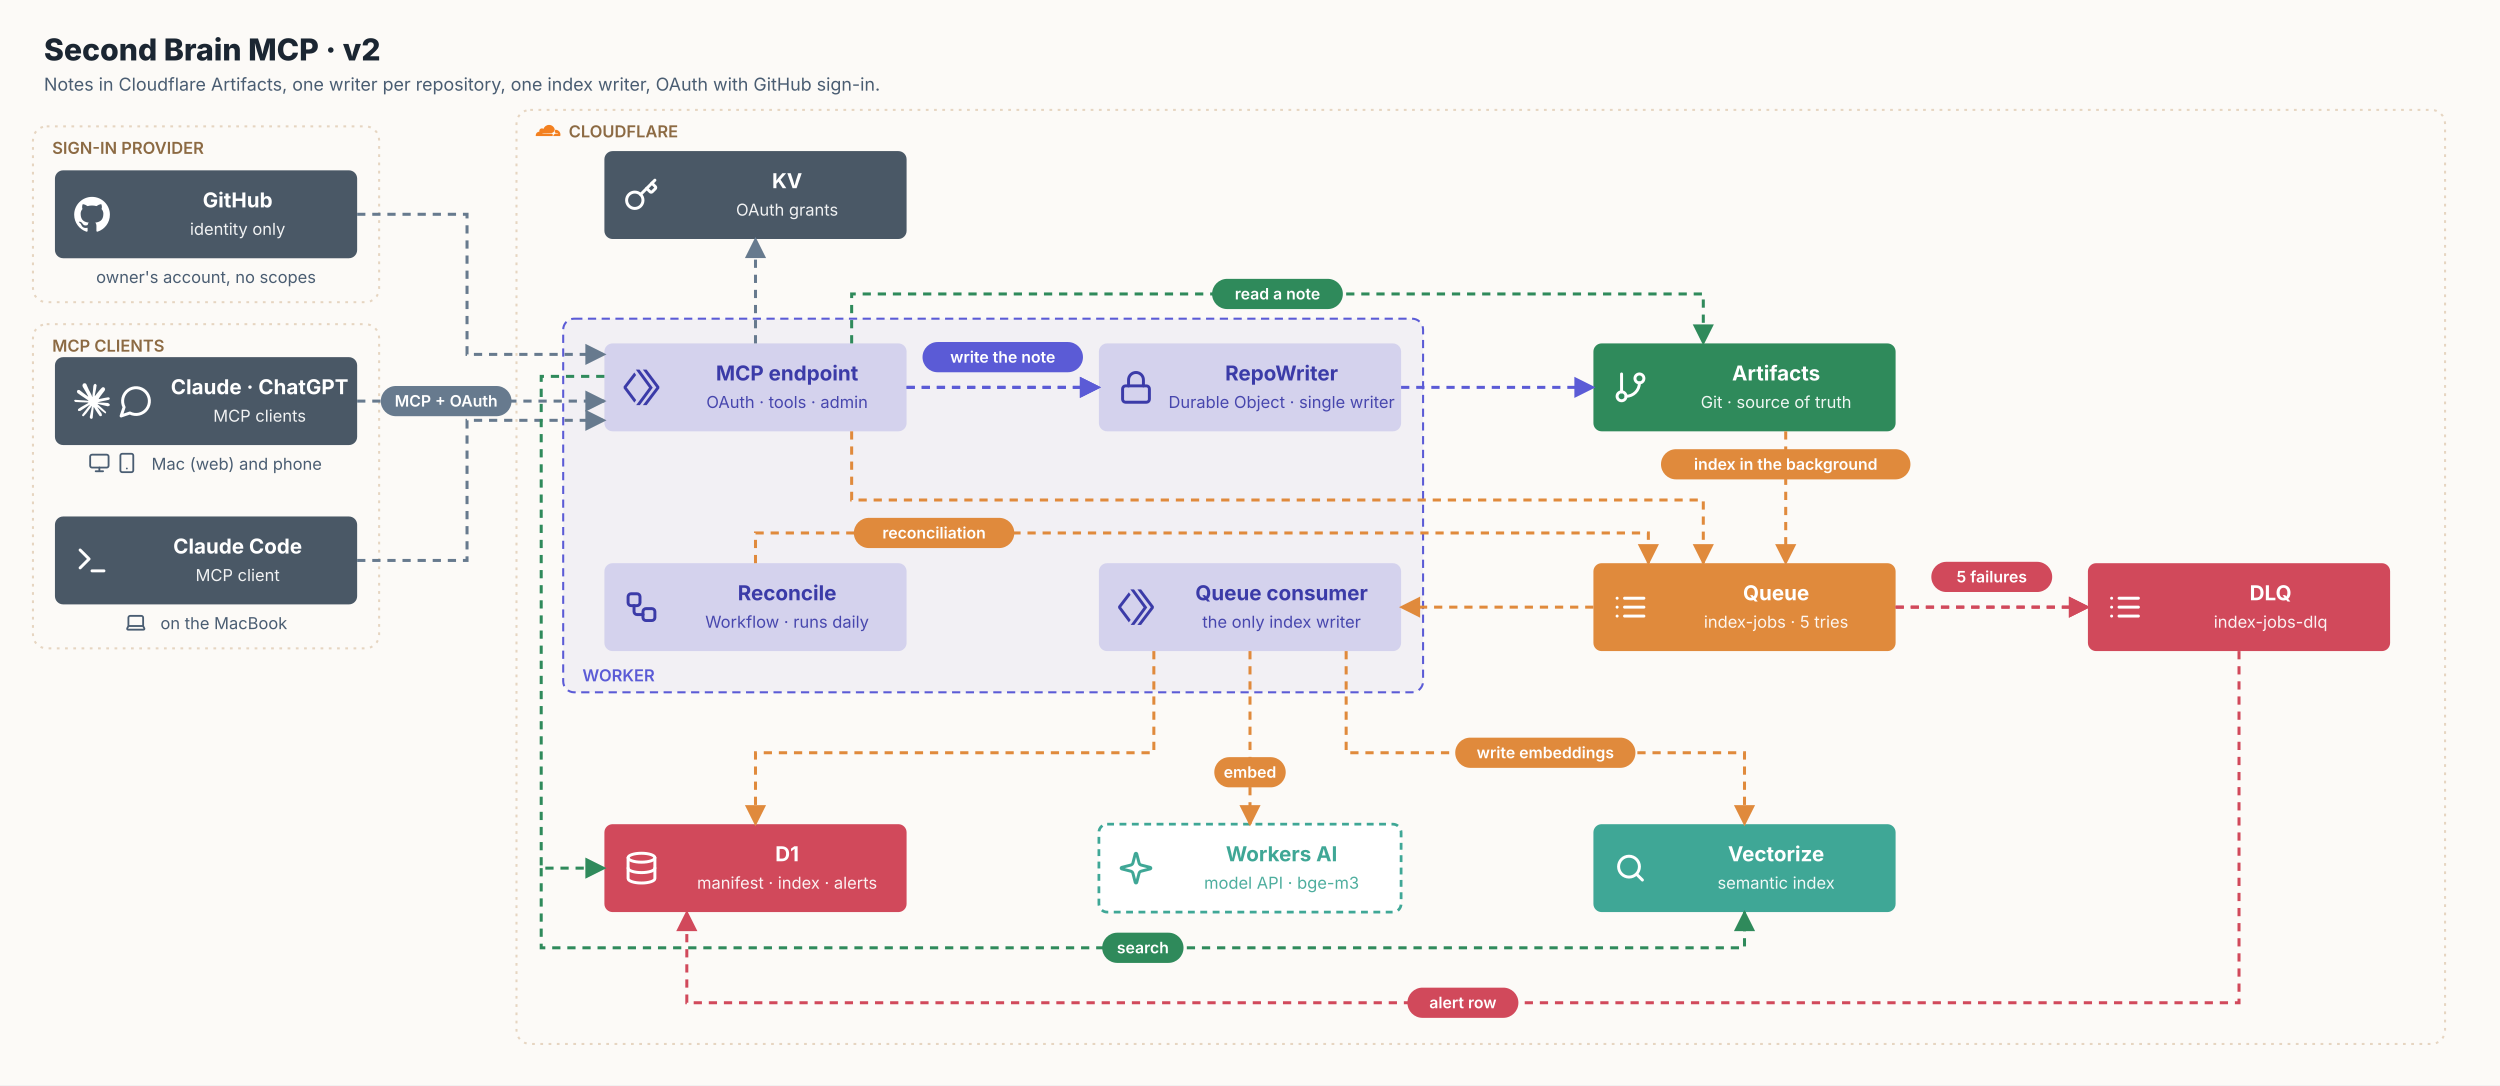
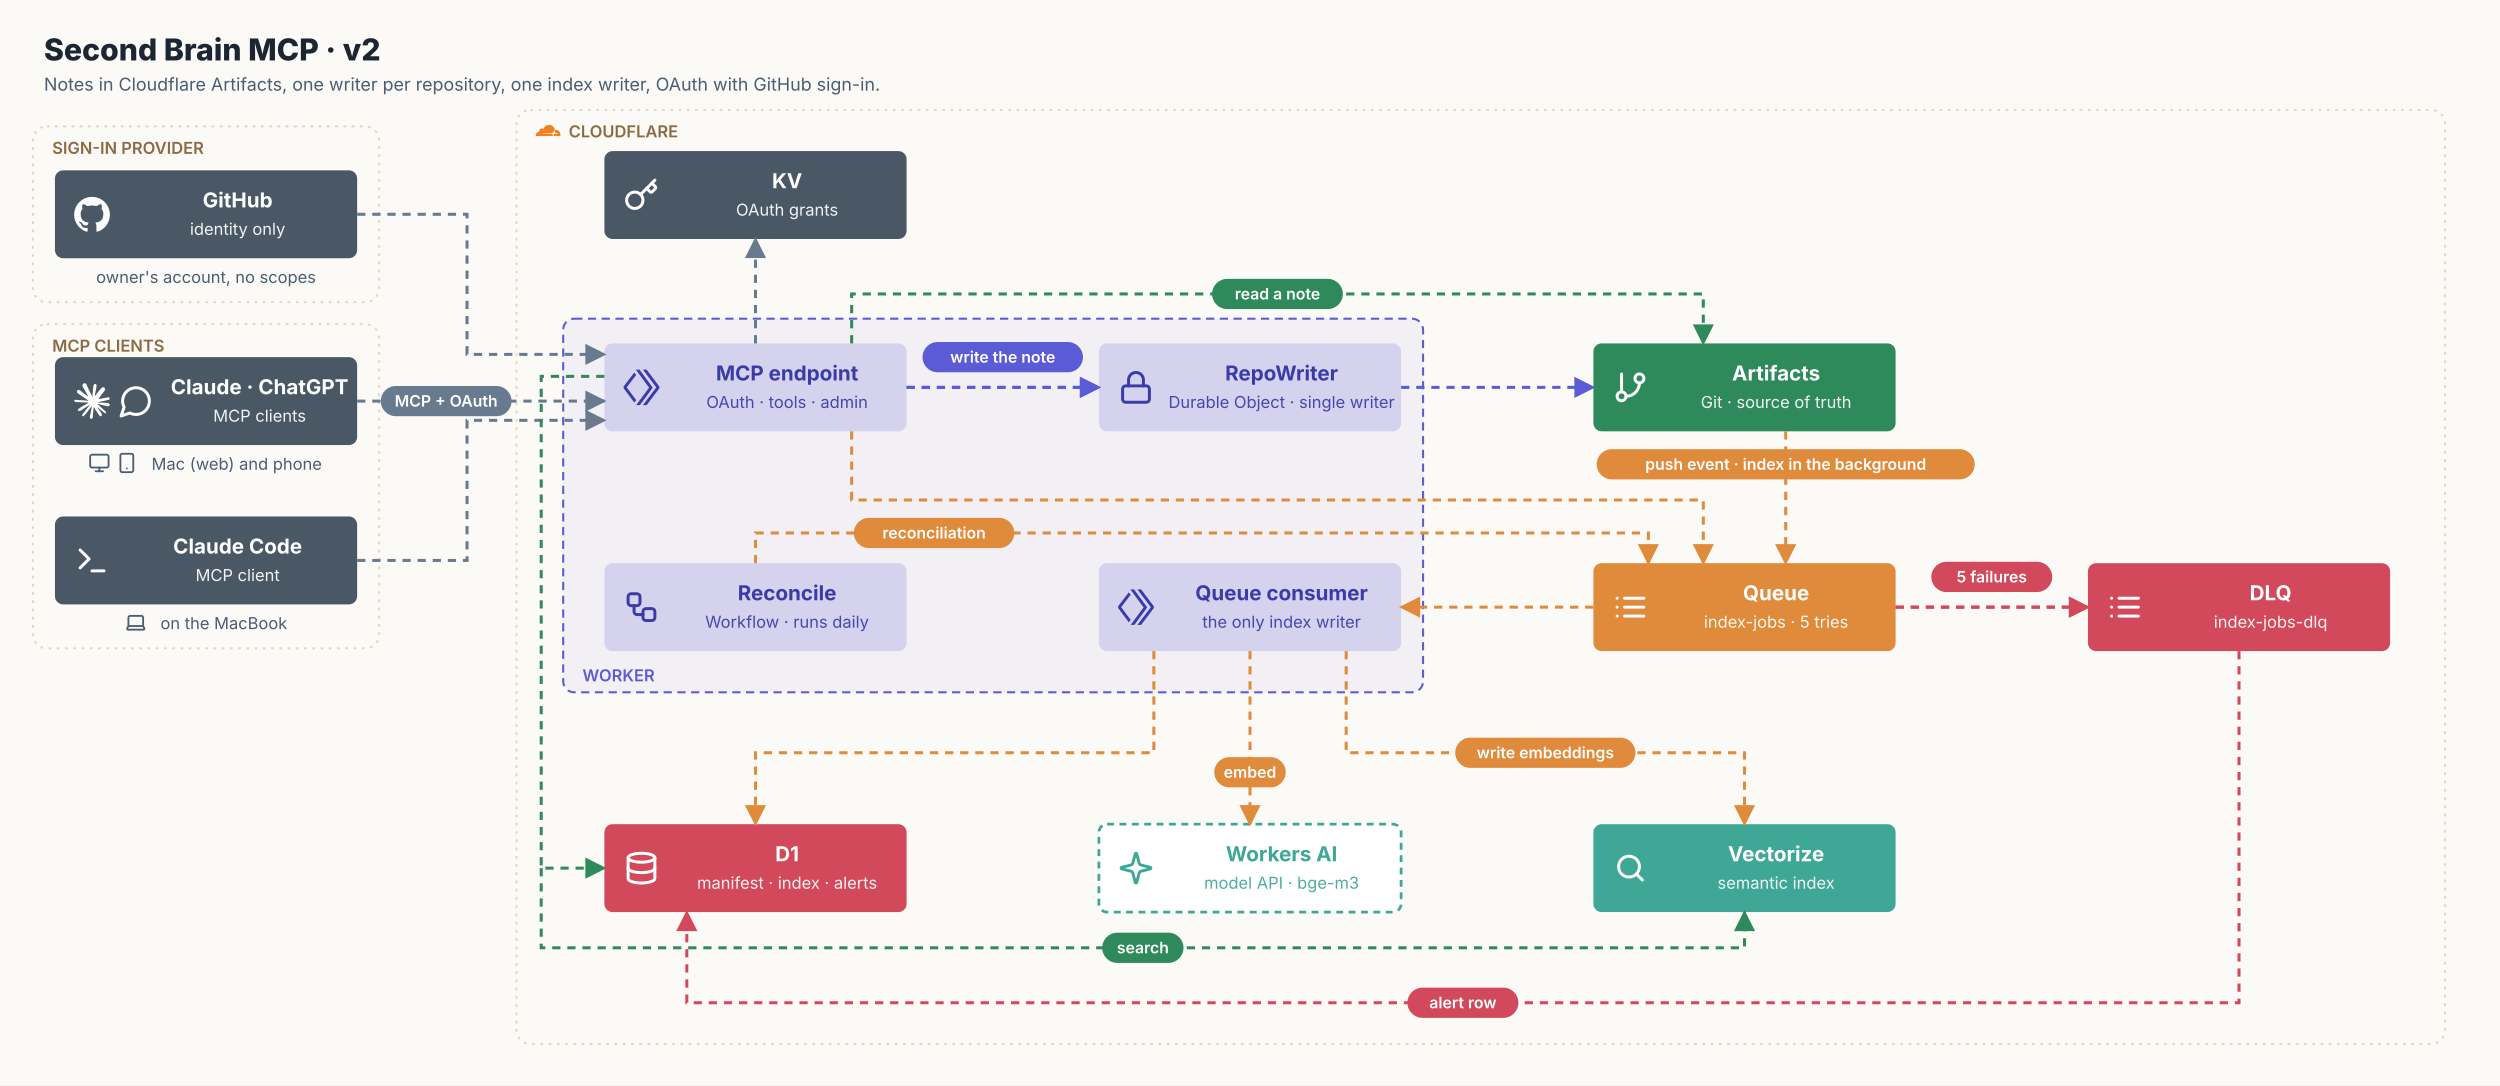
<svg xmlns="http://www.w3.org/2000/svg" viewBox="0 0 1820 790" width="1820" height="790" font-family="Onest, Inter, system-ui, sans-serif">
  <defs>
    <marker id="m" viewBox="0 0 10 10" refX="9" refY="5" markerWidth="8" markerHeight="8" orient="auto-start-reverse">
      <path d="M0,0 L10,5 L0,10 z" fill="#677A8E" />
    </marker>
    <marker id="m-auth" viewBox="0 0 10 10" refX="9" refY="5" markerWidth="7" markerHeight="7" orient="auto-start-reverse">
      <path d="M0,0 L10,5 L0,10 z" fill="#677A8E" />
    </marker>
    <marker id="m-write" viewBox="0 0 10 10" refX="9" refY="5" markerWidth="7" markerHeight="7" orient="auto-start-reverse">
      <path d="M0,0 L10,5 L0,10 z" fill="#5B5BD6" />
    </marker>
    <marker id="m-index" viewBox="0 0 10 10" refX="9" refY="5" markerWidth="7" markerHeight="7" orient="auto-start-reverse">
      <path d="M0,0 L10,5 L0,10 z" fill="#E08A3C" />
    </marker>
    <marker id="m-read" viewBox="0 0 10 10" refX="9" refY="5" markerWidth="7" markerHeight="7" orient="auto-start-reverse">
      <path d="M0,0 L10,5 L0,10 z" fill="#2F8A5B" />
    </marker>
    <marker id="m-fail" viewBox="0 0 10 10" refX="9" refY="5" markerWidth="7" markerHeight="7" orient="auto-start-reverse">
      <path d="M0,0 L10,5 L0,10 z" fill="#D1495B" />
    </marker>
    <marker id="ms" viewBox="0 0 10 10" refX="9" refY="5" markerWidth="8" markerHeight="8" orient="auto-start-reverse">
      <path d="M0,0 L10,5 L0,10 z" fill="#677A8E" />
    </marker>
    <style>.t{fill:#fff;font-size:15px;font-weight:700}.s{fill:#fff;font-size:12px;opacity:.92}.c{fill:#4A5D72;font-size:12px}
.a{fill:none;stroke:#677A8E;stroke-width:1.6;stroke-dasharray:6 5}.p{fill:#fff;font-size:11.5px;font-weight:600}
.h{fill:#1B2632;font-size:22px;font-weight:800}.hs{fill:#4A5D72;font-size:13px}.g{fill:none;stroke:#E6D5C1;stroke-width:1.5;stroke-dasharray:2 4}.gl{fill:#8C6A43;font-size:12px;font-weight:600}.lg{fill:#1B2632;font-size:13px;font-weight:600}.ft{font-size:12px;font-weight:700;letter-spacing:.06em}</style>
  </defs>
  <rect width="100%" height="100%" fill="#FCFAF7" />
  <text x="32" y="44" class="h">Second Brain MCP · v2</text>
  <text x="32" y="66" class="hs">Notes in Cloudflare Artifacts, one writer per repository, one index writer, OAuth with GitHub sign-in.</text>
  <rect x="376" y="80" width="1404" height="680" rx="10" class="g" />
  <path transform="translate(390,86) scale(0.75)" d="M16.509 16.845c.147-.507.091-.971-.155-1.315-.225-.316-.605-.499-1.062-.52l-8.659-.112a.156.156 0 0 1-.133-.071c-.028-.042-.035-.099-.021-.155.028-.084.112-.148.204-.156l8.736-.112c1.035-.049 2.16-.887 2.554-1.914l.499-1.301c.021-.056.029-.113.015-.168-.562-2.546-2.835-4.445-5.55-4.445-2.504 0-4.628 1.618-5.388 3.861-.493-.366-1.119-.562-1.794-.499-1.203.119-2.167 1.083-2.286 2.286-.028.31-.007.613.064.894C1.568 13.171 0 14.775 0 16.752c0 .175.014.351.035.527.014.083.084.147.169.147h15.981c.091 0 .176-.065.203-.155l.12-.427zm2.757-5.563c-.077 0-.161 0-.238.011-.057 0-.105.042-.127.098l-.338 1.174c-.147.507-.092.971.154 1.316.226.316.606.498 1.062.519l1.844.113c.056 0 .105.026.133.07.028.043.035.107.021.156-.028.084-.113.148-.204.155l-1.921.112c-1.041.049-2.158.887-2.553 1.914l-.141.358c-.028.071.021.142.099.142h6.598c.077 0 .147-.049.169-.126.112-.408.176-.837.176-1.28 0-2.603-2.125-4.727-4.734-4.727" fill="#F38020" />
  <text x="414" y="100" class="gl">CLOUDFLARE</text>
  <rect x="24" y="92" width="252" height="128" rx="10" class="g" />
  <text x="38" y="112" class="gl">SIGN-IN PROVIDER</text>
  <rect x="40" y="124" width="220" height="64" rx="6" fill="#4A5866" />
  <path transform="translate(54,143) scale(1.083333)" d="M12 .297c-6.63 0-12 5.373-12 12 0 5.303 3.438 9.8 8.205 11.385.6.113.82-.258.82-.577 0-.285-.01-1.04-.015-2.04-3.338.724-4.042-1.61-4.042-1.61C4.422 18.07 3.633 17.7 3.633 17.7c-1.087-.744.084-.729.084-.729 1.205.084 1.838 1.236 1.838 1.236 1.07 1.835 2.809 1.305 3.495.998.108-.776.417-1.305.76-1.605-2.665-.3-5.466-1.332-5.466-5.93 0-1.31.465-2.38 1.235-3.22-.135-.303-.54-1.523.105-3.176 0 0 1.005-.322 3.3 1.23.96-.267 1.98-.399 3-.405 1.02.006 2.04.138 3 .405 2.28-1.552 3.285-1.23 3.285-1.23.645 1.653.24 2.873.12 3.176.765.84 1.23 1.91 1.23 3.22 0 4.61-2.805 5.625-5.475 5.92.42.36.81 1.096.81 2.22 0 1.606-.015 2.896-.015 3.286 0 .315.21.69.825.57C20.565 22.092 24 17.592 24 12.297c0-6.627-5.373-12-12-12" fill="#fff" />
  <text x="173.0" y="151" text-anchor="middle" class="t" style="fill:#fff">GitHub</text>
  <text x="173.0" y="171" text-anchor="middle" class="s" style="fill:#fff">identity only</text>
  <text x="150.0" y="206" text-anchor="middle" class="c">owner's account, no scopes</text>
  <rect x="24" y="236" width="252" height="236" rx="10" class="g" />
  <text x="38" y="256" class="gl">MCP CLIENTS</text>
  <rect x="40" y="260" width="220" height="64" rx="6" fill="#4A5866" />
  <path transform="translate(54,279) scale(1.083333)" d="m4.714 15.956 4.717-2.647.079-.231-.079-.128h-.231l-.789-.049-2.696-.073-2.337-.097-2.265-.121-.571-.121-.534-.704.055-.352.48-.322.686.061 1.518.103 2.277.158 1.651.097 2.447.255h.389l.055-.158-.134-.097-.103-.097L6.973 9.836l-2.55-1.688-1.336-.971-.723-.492-.364-.461-.158-1.008.656-.723.88.061.225.061.892.686 1.906 1.475 2.489 1.834.364.303.146-.103.018-.073-.164-.273-1.354-2.447-1.445-2.489-.643-1.032-.17-.619c-.061-.255-.103-.467-.103-.729L6.287.134 6.7 0l.996.134.419.364.619 1.415 1.002 2.228 1.554 3.03.455.898.243.832.091.255h.158v-.146l.128-1.706.237-2.095.231-2.696.079-.759.376-.911.747-.492.583.279.48.686-.067.443-.285 1.852-.559 2.902-.364 1.943h.212l.243-.243.984-1.305 1.651-2.064.729-.82.85-.905.546-.431h1.032l.759 1.129-.34 1.166-1.062 1.348-.88 1.141-1.263 1.7-.789 1.36.073.109.188-.018 2.853-.607 1.542-.279 1.84-.316.832.389.091.395-.328.807-1.967.486-2.307.461-3.436.814-.043.03.049.061 1.548.146.662.036h1.621l3.018.225.789.522.474.638-.079.486-1.214.619-1.639-.389-3.825-.911-1.311-.328h-.182v.109l1.093 1.069 2.003 1.809 2.507 2.331.128.577-.322.455-.34-.049-2.204-1.657-.85-.747-1.925-1.621h-.128v.17l.443.65 2.344 3.521.121 1.081-.17.352-.607.212-.668-.121-1.372-1.925L14.38 17.959l-1.141-1.943-.14.079-.674 7.255-.316.37-.729.279-.607-.461-.322-.747.322-1.475.389-1.925.316-1.53.285-1.9.17-.631-.012-.043-.14.018-1.433 1.967-2.18 2.945-1.724 1.846-.413.164-.716-.37.067-.662.401-.589 2.386-3.036 1.439-1.882.929-1.087-.006-.158h-.055l-6.338 4.116-1.129.146-.486-.455.061-.747.231-.243 1.906-1.311Z" fill="#fff" />
  <g transform="translate(86,279) scale(1.083333)" fill="none" stroke="#fff" stroke-width="2" stroke-linecap="round" stroke-linejoin="round">
    <path d="M7.9 20A9 9 0 1 0 4 16.1L2 22z" />
  </g>
  <text x="189.0" y="287" text-anchor="middle" class="t" style="fill:#fff">Claude · ChatGPT</text>
  <text x="189.0" y="307" text-anchor="middle" class="s" style="fill:#fff">MCP clients</text>
  <g transform="translate(64.3,329) scale(0.67)" fill="none" stroke="#4A5D72" stroke-width="2" stroke-linecap="round" stroke-linejoin="round">
    <rect width="20" height="14" x="2" y="3" rx="2" />
    <path d="M8 21h8M12 17v4" />
  </g>
  <g transform="translate(84.3,329) scale(0.67)" fill="none" stroke="#4A5D72" stroke-width="2" stroke-linecap="round" stroke-linejoin="round">
    <rect width="14" height="20" x="5" y="2" rx="2" ry="2" />
    <path d="M12 18h.01" />
  </g>
  <text x="110.3" y="342" class="c">Mac (web) and phone</text>
  <rect x="40" y="376" width="220" height="64" rx="6" fill="#4A5866" />
  <g transform="translate(54,395) scale(1.083333)" fill="none" stroke="#fff" stroke-width="2" stroke-linecap="round" stroke-linejoin="round">
    <path d="m4 17 6-6-6-6" />
    <path d="M12 19h8" />
  </g>
  <text x="173.0" y="403" text-anchor="middle" class="t" style="fill:#fff">Claude Code</text>
  <text x="173.0" y="423" text-anchor="middle" class="s" style="fill:#fff">MCP client</text>
  <g transform="translate(90.8,445) scale(0.67)" fill="none" stroke="#4A5D72" stroke-width="2" stroke-linecap="round" stroke-linejoin="round">
    <path d="M20 16V7a2 2 0 0 0-2-2H6a2 2 0 0 0-2 2v9m16 0H4m16 0 1.28 2.55a1 1 0 0 1-.9 1.45H3.62a1 1 0 0 1-.9-1.45L4 16" />
  </g>
  <text x="116.8" y="458" class="c">on the MacBook</text>
  <rect x="440" y="110" width="220" height="64" rx="6" fill="#4A5866" />
  <g transform="translate(454,129) scale(1.083333)" fill="none" stroke="#fff" stroke-width="2" stroke-linecap="round" stroke-linejoin="round">
    <path d="m15.5 7.5 2.3 2.3a1 1 0 0 0 1.4 0l2.1-2.1a1 1 0 0 0 0-1.4L19 4" />
    <path d="m21 2-9.6 9.6" />
    <circle cx="7.5" cy="15.5" r="5.5" />
  </g>
  <text x="573.0" y="137" text-anchor="middle" class="t" style="fill:#fff">KV</text>
  <text x="573.0" y="157" text-anchor="middle" class="s" style="fill:#fff">OAuth grants</text>
  <rect x="410" y="232" width="626" height="272" rx="8" fill="#5B5BD6" fill-opacity="0.06" stroke="#5B5BD6" stroke-width="1.5" stroke-dasharray="6 4" />
  <text x="424" y="496" class="gl" style="fill:#5B5BD6">WORKER</text>
  <rect x="440" y="250" width="220" height="64" rx="6" fill="#5B5BD6" fill-opacity="0.2" />
  <path transform="translate(454,269) scale(1.083333)" d="m8.213.063 8.879 12.136-8.67 11.739h2.476l8.665-11.735-8.89-12.14Zm4.728 0 9.02 11.992-9.018 11.883h2.496L24 12.656v-1.199L15.434.063ZM7.178 2.02.01 11.398l-.01 1.2 7.203 9.644 1.238-1.676-6.396-8.556 6.361-8.313Z" fill="#3B3BA8" />
  <text x="573.0" y="277" text-anchor="middle" class="t" style="fill:#3B3BA8">MCP endpoint</text>
  <text x="573.0" y="297" text-anchor="middle" class="s" style="fill:#3B3BA8">OAuth · tools · admin</text>
  <rect x="800" y="250" width="220" height="64" rx="6" fill="#5B5BD6" fill-opacity="0.2" />
  <g transform="translate(814,269) scale(1.083333)" fill="none" stroke="#3B3BA8" stroke-width="2" stroke-linecap="round" stroke-linejoin="round">
    <rect width="18" height="11" x="3" y="11" rx="2" />
    <path d="M7 11V7a5 5 0 0 1 10 0v4" />
  </g>
  <text x="933.0" y="277" text-anchor="middle" class="t" style="fill:#3B3BA8">RepoWriter</text>
  <text x="933.0" y="297" text-anchor="middle" class="s" style="fill:#3B3BA8">Durable Object · single writer</text>
  <rect x="1160" y="250" width="220" height="64" rx="6" fill="#2F8A5B" />
  <g transform="translate(1174,269) scale(1.083333)" fill="none" stroke="#fff" stroke-width="2" stroke-linecap="round" stroke-linejoin="round">
    <path d="M6 3v12" />
    <circle cx="18" cy="6" r="3" />
    <circle cx="6" cy="18" r="3" />
    <path d="M18 9a9 9 0 0 1-9 9" />
  </g>
  <text x="1293.0" y="277" text-anchor="middle" class="t" style="fill:#fff">Artifacts</text>
  <text x="1293.0" y="297" text-anchor="middle" class="s" style="fill:#fff">Git · source of truth</text>
  <rect x="440" y="410" width="220" height="64" rx="6" fill="#5B5BD6" fill-opacity="0.2" />
  <g transform="translate(454,429) scale(1.083333)" fill="none" stroke="#3B3BA8" stroke-width="2" stroke-linecap="round" stroke-linejoin="round">
    <rect width="8" height="8" x="3" y="3" rx="2" />
    <path d="M7 11v4a2 2 0 0 0 2 2h4" />
    <rect width="8" height="8" x="13" y="13" rx="2" />
  </g>
  <text x="573.0" y="437" text-anchor="middle" class="t" style="fill:#3B3BA8">Reconcile</text>
  <text x="573.0" y="457" text-anchor="middle" class="s" style="fill:#3B3BA8">Workflow · runs daily</text>
  <rect x="800" y="410" width="220" height="64" rx="6" fill="#5B5BD6" fill-opacity="0.2" />
  <path transform="translate(814,429) scale(1.083333)" d="m8.213.063 8.879 12.136-8.67 11.739h2.476l8.665-11.735-8.89-12.14Zm4.728 0 9.02 11.992-9.018 11.883h2.496L24 12.656v-1.199L15.434.063ZM7.178 2.02.01 11.398l-.01 1.2 7.203 9.644 1.238-1.676-6.396-8.556 6.361-8.313Z" fill="#3B3BA8" />
  <text x="933.0" y="437" text-anchor="middle" class="t" style="fill:#3B3BA8">Queue consumer</text>
  <text x="933.0" y="457" text-anchor="middle" class="s" style="fill:#3B3BA8">the only index writer</text>
  <rect x="1160" y="410" width="220" height="64" rx="6" fill="#E08A3C" />
  <g transform="translate(1174,429) scale(1.083333)" fill="none" stroke="#fff" stroke-width="2" stroke-linecap="round" stroke-linejoin="round">
    <path d="M8 6h13M8 12h13M8 18h13M3 6h.01M3 12h.01M3 18h.01" />
  </g>
  <text x="1293.0" y="437" text-anchor="middle" class="t" style="fill:#fff">Queue</text>
  <text x="1293.0" y="457" text-anchor="middle" class="s" style="fill:#fff">index-jobs · 5 tries</text>
  <rect x="1520" y="410" width="220" height="64" rx="6" fill="#D1495B" />
  <g transform="translate(1534,429) scale(1.083333)" fill="none" stroke="#fff" stroke-width="2" stroke-linecap="round" stroke-linejoin="round">
    <path d="M8 6h13M8 12h13M8 18h13M3 6h.01M3 12h.01M3 18h.01" />
  </g>
  <text x="1653.0" y="437" text-anchor="middle" class="t" style="fill:#fff">DLQ</text>
  <text x="1653.0" y="457" text-anchor="middle" class="s" style="fill:#fff">index-jobs-dlq</text>
  <rect x="440" y="600" width="220" height="64" rx="6" fill="#D1495B" />
  <g transform="translate(454,619) scale(1.083333)" fill="none" stroke="#fff" stroke-width="2" stroke-linecap="round" stroke-linejoin="round">
    <ellipse cx="12" cy="5" rx="9" ry="3" />
    <path d="M3 5v14a9 3 0 0 0 18 0V5" />
    <path d="M3 12a9 3 0 0 0 18 0" />
  </g>
  <text x="573.0" y="627" text-anchor="middle" class="t" style="fill:#fff">D1</text>
  <text x="573.0" y="647" text-anchor="middle" class="s" style="fill:#fff">manifest · index · alerts</text>
  <rect x="800" y="600" width="220" height="64" rx="6" fill="#fff" stroke="#3FA796" stroke-width="2" stroke-dasharray="5 4" />
  <g transform="translate(814,619) scale(1.083333)" fill="none" stroke="#3FA796" stroke-width="2" stroke-linecap="round" stroke-linejoin="round">
    <path d="M9.94 15.5A2 2 0 0 0 8.5 14.06l-6.14-1.58a.5.5 0 0 1 0-.96L8.5 9.94A2 2 0 0 0 9.94 8.5l1.58-6.14a.5.5 0 0 1 .96 0L14.06 8.5a2 2 0 0 0 1.44 1.44l6.14 1.58a.5.5 0 0 1 0 .96l-6.14 1.58a2 2 0 0 0-1.44 1.44l-1.58 6.14a.5.5 0 0 1-.96 0z" />
  </g>
  <text x="933.0" y="627" text-anchor="middle" class="t" style="fill:#3FA796">Workers AI</text>
  <text x="933.0" y="647" text-anchor="middle" class="s" style="fill:#3FA796">model API · bge-m3</text>
  <rect x="1160" y="600" width="220" height="64" rx="6" fill="#3FA796" />
  <g transform="translate(1174,619) scale(1.083333)" fill="none" stroke="#fff" stroke-width="2" stroke-linecap="round" stroke-linejoin="round">
    <circle cx="11" cy="11" r="7" />
    <path d="m20 20-3.5-3.5" />
  </g>
  <text x="1293.0" y="627" text-anchor="middle" class="t" style="fill:#fff">Vectorize</text>
  <text x="1293.0" y="647" text-anchor="middle" class="s" style="fill:#fff">semantic index</text>
  <path d="M260,156 L340,156 L340,258 L440,258" class="a" style="stroke:#677A8E;stroke-width:2.2" marker-end="url(#m-auth)" />
  <path d="M260,292 L440,292" class="a" style="stroke:#677A8E;stroke-width:2.2" marker-end="url(#m-auth)" />
  <rect x="277.2" y="281.0" width="95.2" height="22" rx="11" fill="#677A8E" />
  <text x="324.8" y="296.0" text-anchor="middle" class="p">MCP + OAuth</text>
  <path d="M260,408 L340,408 L340,306 L440,306" class="a" style="stroke:#677A8E;stroke-width:2.2" marker-end="url(#m-auth)" />
  <path d="M550,250 L550,174" class="a" style="stroke:#677A8E;stroke-width:2.2" marker-end="url(#m-auth)" />
  <path d="M660,282 L800,282" class="a" style="stroke:#5B5BD6;stroke-width:2.2" marker-end="url(#m-write)" />
  <path d="M660,282 L800,282" class="a" style="stroke:#5B5BD6;stroke-width:2.2" marker-end="url(#m-write)" />
  <rect x="671.6" y="249.0" width="116.8" height="22" rx="11" fill="#5B5BD6" />
  <text x="730.0" y="264.0" text-anchor="middle" class="p">write the note</text>
  <path d="M1020,282 L1160,282" class="a" style="stroke:#5B5BD6;stroke-width:2.2" marker-end="url(#m-write)" />
  <path d="M620,314 L620,364 L1240,364 L1240,410" class="a" style="stroke:#E08A3C;stroke-width:2.2" marker-end="url(#m-index)" />
  <path d="M1300,314 L1300,410" class="a" style="stroke:#E08A3C;stroke-width:2.2" marker-end="url(#m-index)" />
-   <rect x="1209.2" y="327.0" width="181.6" height="22" rx="11" fill="#E08A3C" />
-   <text x="1300.0" y="342.0" text-anchor="middle" class="p">index in the background</text>
+   <rect x="1162.4" y="327.0" width="275.2" height="22" rx="11" fill="#E08A3C" />
+   <text x="1300.0" y="342.0" text-anchor="middle" class="p">push event · index in the background</text>
  <path d="M550,410 L550,388 L1200,388 L1200,410" class="a" style="stroke:#E08A3C;stroke-width:2.2" marker-end="url(#m-index)" />
  <rect x="621.6" y="377.0" width="116.8" height="22" rx="11" fill="#E08A3C" />
  <text x="680.0" y="392.0" text-anchor="middle" class="p">reconciliation</text>
  <path d="M1160,442 L1020,442" class="a" style="stroke:#E08A3C;stroke-width:2.2" marker-end="url(#m-index)" />
  <path d="M840,474 L840,548 L550,548 L550,600" class="a" style="stroke:#E08A3C;stroke-width:2.2" marker-end="url(#m-index)" />
  <path d="M910,474 L910,600" class="a" style="stroke:#E08A3C;stroke-width:2.2" marker-end="url(#m-index)" />
  <rect x="884.0" y="551.2" width="52.0" height="22" rx="11" fill="#E08A3C" />
  <text x="910.0" y="566.2" text-anchor="middle" class="p">embed</text>
  <path d="M980,474 L980,548 L1270,548 L1270,600" class="a" style="stroke:#E08A3C;stroke-width:2.2" marker-end="url(#m-index)" />
  <rect x="1059.4" y="537.0" width="131.2" height="22" rx="11" fill="#E08A3C" />
  <text x="1125.0" y="552.0" text-anchor="middle" class="p">write embeddings</text>
  <path d="M1380,442 L1520,442" class="a" style="stroke:#D1495B;stroke-width:2.2" marker-end="url(#m-fail)" />
  <path d="M1380,442 L1520,442" class="a" style="stroke:#D1495B;stroke-width:2.2" marker-end="url(#m-fail)" />
  <rect x="1406.0" y="409.0" width="88.0" height="22" rx="11" fill="#D1495B" />
  <text x="1450.0" y="424.0" text-anchor="middle" class="p">5 failures</text>
  <path d="M1630,474 L1630,730 L500,730 L500,664" class="a" style="stroke:#D1495B;stroke-width:2.2" marker-end="url(#m-fail)" />
  <rect x="1024.6" y="719.0" width="80.8" height="22" rx="11" fill="#D1495B" />
  <text x="1065.0" y="734.0" text-anchor="middle" class="p">alert row</text>
  <path d="M620,250 L620,214 L1240,214 L1240,250" class="a" style="stroke:#2F8A5B;stroke-width:2.2" marker-end="url(#m-read)" />
  <rect x="882.4" y="203.0" width="95.2" height="22" rx="11" fill="#2F8A5B" />
  <text x="930.0" y="218.0" text-anchor="middle" class="p">read a note</text>
  <path d="M440,274 L394,274 L394,632 L440,632" class="a" style="stroke:#2F8A5B;stroke-width:2.2" marker-end="url(#m-read)" />
  <path d="M394,632 L394,690 L1270,690 L1270,664" class="a" style="stroke:#2F8A5B;stroke-width:2.2" marker-end="url(#m-read)" />
  <rect x="802.4" y="679.0" width="59.2" height="22" rx="11" fill="#2F8A5B" />
  <text x="832.0" y="694.0" text-anchor="middle" class="p">search</text>
</svg>
